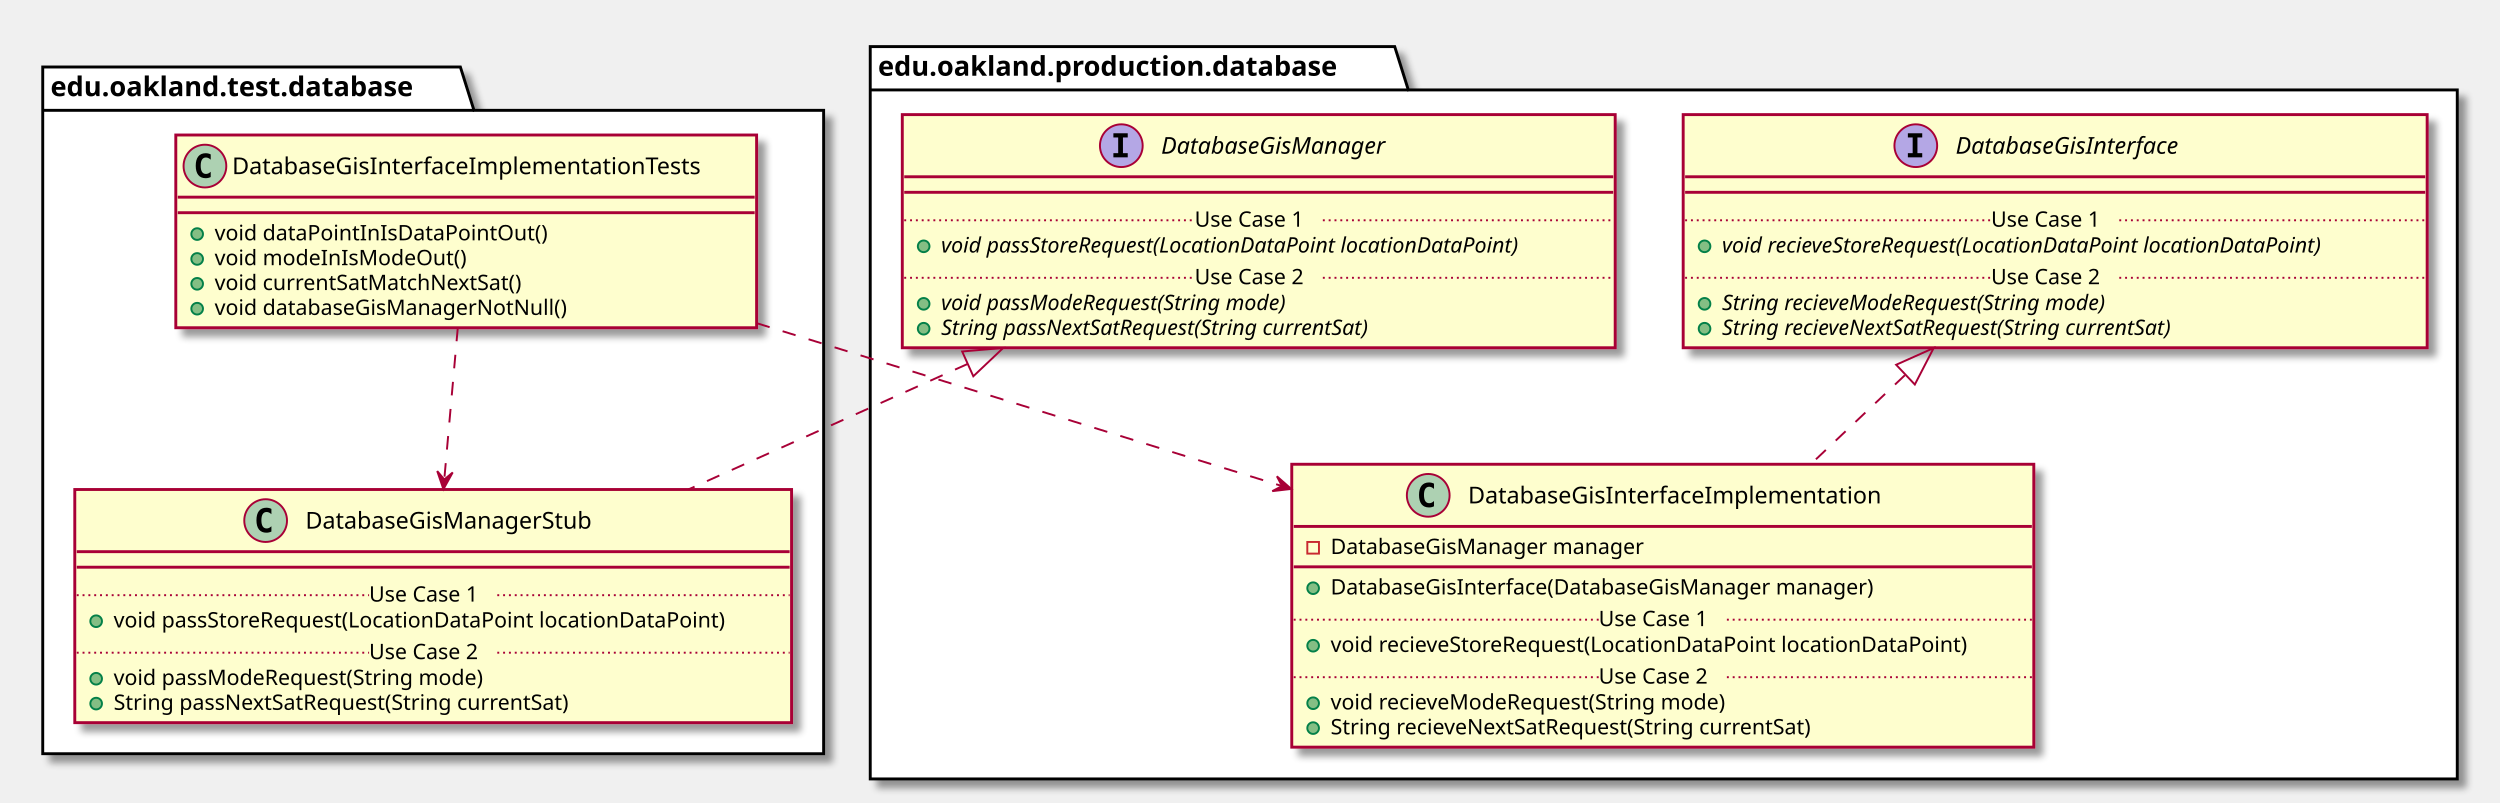
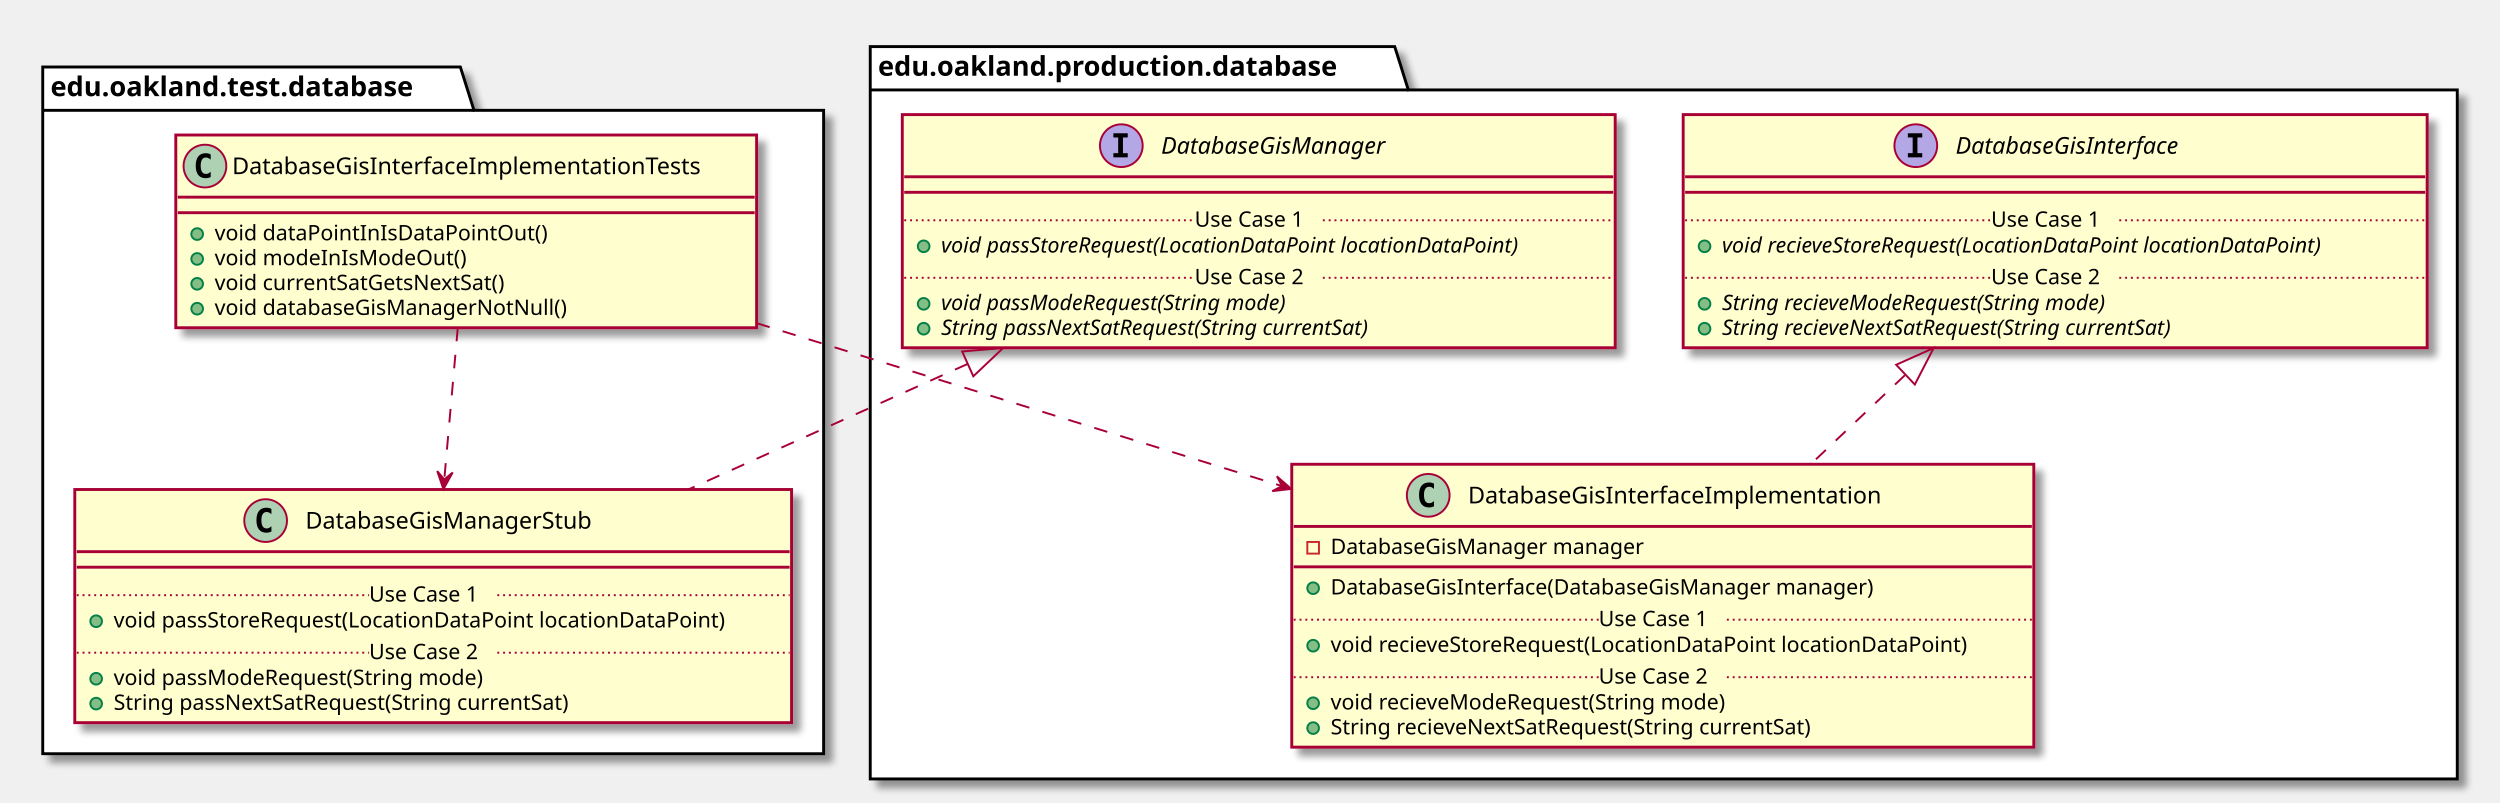
<svg xmlns="http://www.w3.org/2000/svg" contentScriptType="application/ecmascript" contentStyleType="text/css" height="413px" preserveAspectRatio="none" style="width:1287px;height:413px;" version="1.1" viewBox="0 0 1287 413" width="1287px" zoomAndPan="magnify">
  <defs>
-     <filter height="300%" id="fguaj9yg5sss5" width="300%" x="-1" y="-1">
+     <filter height="300%" id="f18jjixrsozjer" width="300%" x="-1" y="-1">
      <feGaussianBlur result="blurOut" stdDeviation="2.0" />
      <feColorMatrix in="blurOut" result="blurOut2" type="matrix" values="0 0 0 0 0 0 0 0 0 0 0 0 0 0 0 0 0 0 .4 0" />
      <feOffset dx="4.0" dy="4.0" in="blurOut2" result="blurOut3" />
      <feBlend in="SourceGraphic" in2="blurOut3" mode="normal" />
    </filter>
  </defs>
  <g>
-     <polygon fill="#FFFFFF" filter="url(#fguaj9yg5sss5)" points="22,34.5,237,34.5,244,56.797,424,56.797,424,388,22,388,22,34.5" style="stroke: #000000; stroke-width: 1.5;" />
+     <polygon fill="#FFFFFF" filter="url(#f18jjixrsozjer)" points="22,34.5,237,34.5,244,56.797,424,56.797,424,388,22,388,22,34.5" style="stroke: #000000; stroke-width: 1.5;" />
    <line style="stroke: #000000; stroke-width: 1.5;" x1="22" x2="244" y1="56.797" y2="56.797" />
    <text fill="#000000" font-family="sans-serif" font-size="14" font-weight="bold" lengthAdjust="spacingAndGlyphs" textLength="209" x="26" y="49.495">edu.oakland.test.database</text>
-     <polygon fill="#FFFFFF" filter="url(#fguaj9yg5sss5)" points="448,24,718,24,725,46.297,1265,46.297,1265,401,448,401,448,24" style="stroke: #000000; stroke-width: 1.5;" />
+     <polygon fill="#FFFFFF" filter="url(#f18jjixrsozjer)" points="448,24,718,24,725,46.297,1265,46.297,1265,401,448,401,448,24" style="stroke: #000000; stroke-width: 1.5;" />
    <line style="stroke: #000000; stroke-width: 1.5;" x1="448" x2="725" y1="46.297" y2="46.297" />
    <text fill="#000000" font-family="sans-serif" font-size="14" font-weight="bold" lengthAdjust="spacingAndGlyphs" textLength="264" x="452" y="38.995">edu.oakland.production.database</text>
-     <rect fill="#FEFECE" filter="url(#fguaj9yg5sss5)" height="99.219" id="DatabaseGisInterfaceImplementationTests" style="stroke: #A80036; stroke-width: 1.5;" width="299" x="90.5" y="69.5" />
+     <rect fill="#FEFECE" filter="url(#f18jjixrsozjer)" height="99.219" id="DatabaseGisInterfaceImplementationTests" style="stroke: #A80036; stroke-width: 1.5;" width="299" x="90.5" y="69.5" />
    <ellipse cx="105.5" cy="85.5" fill="#ADD1B2" rx="11" ry="11" style="stroke: #A80036; stroke-width: 1.0;" />
    <path d="M108.469,91.141 Q107.891,91.438 107.25,91.578 Q106.609,91.734 105.906,91.734 Q103.406,91.734 102.078,90.094 Q100.766,88.438 100.766,85.312 Q100.766,82.188 102.078,80.531 Q103.406,78.875 105.906,78.875 Q106.609,78.875 107.25,79.031 Q107.906,79.188 108.469,79.484 L108.469,82.203 Q107.844,81.625 107.25,81.359 Q106.656,81.078 106.031,81.078 Q104.688,81.078 104,82.156 Q103.312,83.219 103.312,85.312 Q103.312,87.406 104,88.484 Q104.688,89.547 106.031,89.547 Q106.656,89.547 107.25,89.281 Q107.844,89 108.469,88.422 L108.469,91.141 Z " />
    <text fill="#000000" font-family="sans-serif" font-size="12" lengthAdjust="spacingAndGlyphs" textLength="267" x="119.5" y="89.654">DatabaseGisInterfaceImplementationTests</text>
    <line style="stroke: #A80036; stroke-width: 1.5;" x1="91.5" x2="388.5" y1="101.5" y2="101.5" />
    <line style="stroke: #A80036; stroke-width: 1.5;" x1="91.5" x2="388.5" y1="109.5" y2="109.5" />
    <ellipse cx="101.5" cy="120.5" fill="#84BE84" rx="3" ry="3" style="stroke: #038048; stroke-width: 1.0;" />
    <text fill="#000000" font-family="sans-serif" font-size="11" lengthAdjust="spacingAndGlyphs" textLength="182" x="110.5" y="123.71">void dataPointInIsDataPointOut()</text>
    <ellipse cx="101.5" cy="133.305" fill="#84BE84" rx="3" ry="3" style="stroke: #038048; stroke-width: 1.0;" />
    <text fill="#000000" font-family="sans-serif" font-size="11" lengthAdjust="spacingAndGlyphs" textLength="137" x="110.5" y="136.515">void modeInIsModeOut()</text>
    <ellipse cx="101.5" cy="146.109" fill="#84BE84" rx="3" ry="3" style="stroke: #038048; stroke-width: 1.0;" />
-     <text fill="#000000" font-family="sans-serif" font-size="11" lengthAdjust="spacingAndGlyphs" textLength="172" x="110.5" y="149.32">void currentSatMatchNextSat()</text>
+     <text fill="#000000" font-family="sans-serif" font-size="11" lengthAdjust="spacingAndGlyphs" textLength="166" x="110.5" y="149.32">void currentSatGetsNextSat()</text>
    <ellipse cx="101.5" cy="158.914" fill="#84BE84" rx="3" ry="3" style="stroke: #038048; stroke-width: 1.0;" />
    <text fill="#000000" font-family="sans-serif" font-size="11" lengthAdjust="spacingAndGlyphs" textLength="196" x="110.5" y="162.125">void databaseGisManagerNotNull()</text>
-     <rect fill="#FEFECE" filter="url(#fguaj9yg5sss5)" height="120.023" id="DatabaseGisManagerStub" style="stroke: #A80036; stroke-width: 1.5;" width="369" x="38.5" y="252" />
+     <rect fill="#FEFECE" filter="url(#f18jjixrsozjer)" height="120.023" id="DatabaseGisManagerStub" style="stroke: #A80036; stroke-width: 1.5;" width="369" x="38.5" y="252" />
    <ellipse cx="136.75" cy="268" fill="#ADD1B2" rx="11" ry="11" style="stroke: #A80036; stroke-width: 1.0;" />
    <path d="M139.719,273.641 Q139.141,273.938 138.5,274.078 Q137.859,274.234 137.156,274.234 Q134.656,274.234 133.328,272.594 Q132.016,270.938 132.016,267.812 Q132.016,264.688 133.328,263.031 Q134.656,261.375 137.156,261.375 Q137.859,261.375 138.5,261.531 Q139.156,261.688 139.719,261.984 L139.719,264.703 Q139.094,264.125 138.5,263.859 Q137.906,263.578 137.281,263.578 Q135.938,263.578 135.25,264.656 Q134.562,265.719 134.562,267.812 Q134.562,269.906 135.25,270.984 Q135.938,272.047 137.281,272.047 Q137.906,272.047 138.5,271.781 Q139.094,271.5 139.719,270.922 L139.719,273.641 Z " />
    <text fill="#000000" font-family="sans-serif" font-size="12" lengthAdjust="spacingAndGlyphs" textLength="164" x="157.25" y="272.154">DatabaseGisManagerStub</text>
    <line style="stroke: #A80036; stroke-width: 1.5;" x1="39.5" x2="406.5" y1="284" y2="284" />
    <line style="stroke: #A80036; stroke-width: 1.5;" x1="39.5" x2="406.5" y1="292" y2="292" />
    <ellipse cx="49.5" cy="319.805" fill="#84BE84" rx="3" ry="3" style="stroke: #038048; stroke-width: 1.0;" />
    <text fill="#000000" font-family="sans-serif" font-size="11" lengthAdjust="spacingAndGlyphs" textLength="343" x="58.5" y="323.015">void passStoreRequest(LocationDataPoint locationDataPoint)</text>
    <line style="stroke: #A80036; stroke-width: 1.0; stroke-dasharray: 1.0,2.0;" x1="39.5" x2="190" y1="306.402" y2="306.402" />
    <text fill="#000000" font-family="sans-serif" font-size="11" lengthAdjust="spacingAndGlyphs" textLength="66" x="190" y="309.71">Use Case 1</text>
    <line style="stroke: #A80036; stroke-width: 1.0; stroke-dasharray: 1.0,2.0;" x1="256" x2="406.5" y1="306.402" y2="306.402" />
    <ellipse cx="49.5" cy="349.414" fill="#84BE84" rx="3" ry="3" style="stroke: #038048; stroke-width: 1.0;" />
    <text fill="#000000" font-family="sans-serif" font-size="11" lengthAdjust="spacingAndGlyphs" textLength="209" x="58.5" y="352.625">void passModeRequest(String mode)</text>
    <ellipse cx="49.5" cy="362.219" fill="#84BE84" rx="3" ry="3" style="stroke: #038048; stroke-width: 1.0;" />
    <text fill="#000000" font-family="sans-serif" font-size="11" lengthAdjust="spacingAndGlyphs" textLength="262" x="58.5" y="365.429">String passNextSatRequest(String currentSat)</text>
    <line style="stroke: #A80036; stroke-width: 1.0; stroke-dasharray: 1.0,2.0;" x1="39.5" x2="190" y1="336.012" y2="336.012" />
    <text fill="#000000" font-family="sans-serif" font-size="11" lengthAdjust="spacingAndGlyphs" textLength="66" x="190" y="339.32">Use Case 2</text>
    <line style="stroke: #A80036; stroke-width: 1.0; stroke-dasharray: 1.0,2.0;" x1="256" x2="406.5" y1="336.012" y2="336.012" />
-     <rect fill="#FEFECE" filter="url(#fguaj9yg5sss5)" height="120.023" id="DatabaseGisManager" style="stroke: #A80036; stroke-width: 1.5;" width="367" x="464.5" y="59" />
+     <rect fill="#FEFECE" filter="url(#f18jjixrsozjer)" height="120.023" id="DatabaseGisManager" style="stroke: #A80036; stroke-width: 1.5;" width="367" x="464.5" y="59" />
    <ellipse cx="577.25" cy="75" fill="#B4A7E5" rx="11" ry="11" style="stroke: #A80036; stroke-width: 1.0;" />
    <path d="M573.172,70.766 L573.172,68.609 L580.562,68.609 L580.562,70.766 L578.094,70.766 L578.094,78.844 L580.562,78.844 L580.562,81 L573.172,81 L573.172,78.844 L575.641,78.844 L575.641,70.766 L573.172,70.766 Z " />
    <text fill="#000000" font-family="sans-serif" font-size="12" font-style="italic" lengthAdjust="spacingAndGlyphs" textLength="133" x="597.75" y="79.154">DatabaseGisManager</text>
    <line style="stroke: #A80036; stroke-width: 1.5;" x1="465.5" x2="830.5" y1="91" y2="91" />
    <line style="stroke: #A80036; stroke-width: 1.5;" x1="465.5" x2="830.5" y1="99" y2="99" />
    <ellipse cx="475.5" cy="126.805" fill="#84BE84" rx="3" ry="3" style="stroke: #038048; stroke-width: 1.0;" />
    <text fill="#000000" font-family="sans-serif" font-size="11" font-style="italic" lengthAdjust="spacingAndGlyphs" textLength="341" x="484.5" y="130.015">void passStoreRequest(LocationDataPoint locationDataPoint)</text>
    <line style="stroke: #A80036; stroke-width: 1.0; stroke-dasharray: 1.0,2.0;" x1="465.5" x2="615" y1="113.402" y2="113.402" />
    <text fill="#000000" font-family="sans-serif" font-size="11" lengthAdjust="spacingAndGlyphs" textLength="66" x="615" y="116.71">Use Case 1</text>
    <line style="stroke: #A80036; stroke-width: 1.0; stroke-dasharray: 1.0,2.0;" x1="681" x2="830.5" y1="113.402" y2="113.402" />
    <ellipse cx="475.5" cy="156.414" fill="#84BE84" rx="3" ry="3" style="stroke: #038048; stroke-width: 1.0;" />
    <text fill="#000000" font-family="sans-serif" font-size="11" font-style="italic" lengthAdjust="spacingAndGlyphs" textLength="207" x="484.5" y="159.625">void passModeRequest(String mode)</text>
    <ellipse cx="475.5" cy="169.219" fill="#84BE84" rx="3" ry="3" style="stroke: #038048; stroke-width: 1.0;" />
    <text fill="#000000" font-family="sans-serif" font-size="11" font-style="italic" lengthAdjust="spacingAndGlyphs" textLength="257" x="484.5" y="172.429">String passNextSatRequest(String currentSat)</text>
    <line style="stroke: #A80036; stroke-width: 1.0; stroke-dasharray: 1.0,2.0;" x1="465.5" x2="615" y1="143.012" y2="143.012" />
    <text fill="#000000" font-family="sans-serif" font-size="11" lengthAdjust="spacingAndGlyphs" textLength="66" x="615" y="146.32">Use Case 2</text>
    <line style="stroke: #A80036; stroke-width: 1.0; stroke-dasharray: 1.0,2.0;" x1="681" x2="830.5" y1="143.012" y2="143.012" />
-     <rect fill="#FEFECE" filter="url(#fguaj9yg5sss5)" height="145.633" id="DatabaseGisInterfaceImplementation" style="stroke: #A80036; stroke-width: 1.5;" width="382" x="665" y="239" />
+     <rect fill="#FEFECE" filter="url(#f18jjixrsozjer)" height="145.633" id="DatabaseGisInterfaceImplementation" style="stroke: #A80036; stroke-width: 1.5;" width="382" x="665" y="239" />
    <ellipse cx="735.25" cy="255" fill="#ADD1B2" rx="11" ry="11" style="stroke: #A80036; stroke-width: 1.0;" />
    <path d="M738.219,260.641 Q737.641,260.938 737,261.078 Q736.359,261.234 735.656,261.234 Q733.156,261.234 731.828,259.594 Q730.516,257.938 730.516,254.812 Q730.516,251.688 731.828,250.031 Q733.156,248.375 735.656,248.375 Q736.359,248.375 737,248.531 Q737.656,248.688 738.219,248.984 L738.219,251.703 Q737.594,251.125 737,250.859 Q736.406,250.578 735.781,250.578 Q734.438,250.578 733.75,251.656 Q733.062,252.719 733.062,254.812 Q733.062,256.906 733.75,257.984 Q734.438,259.047 735.781,259.047 Q736.406,259.047 737,258.781 Q737.594,258.5 738.219,257.922 L738.219,260.641 Z " />
    <text fill="#000000" font-family="sans-serif" font-size="12" lengthAdjust="spacingAndGlyphs" textLength="233" x="755.75" y="259.154">DatabaseGisInterfaceImplementation</text>
    <line style="stroke: #A80036; stroke-width: 1.5;" x1="666" x2="1046" y1="271" y2="271" />
    <rect fill="none" height="6" style="stroke: #C82930; stroke-width: 1.0;" width="6" x="673" y="279" />
    <text fill="#000000" font-family="sans-serif" font-size="11" lengthAdjust="spacingAndGlyphs" textLength="177" x="685" y="285.21">DatabaseGisManager manager</text>
    <line style="stroke: #A80036; stroke-width: 1.5;" x1="666" x2="1046" y1="291.805" y2="291.805" />
    <ellipse cx="676" cy="302.805" fill="#84BE84" rx="3" ry="3" style="stroke: #038048; stroke-width: 1.0;" />
    <text fill="#000000" font-family="sans-serif" font-size="11" lengthAdjust="spacingAndGlyphs" textLength="308" x="685" y="306.015">DatabaseGisInterface(DatabaseGisManager manager)</text>
    <ellipse cx="676" cy="332.414" fill="#84BE84" rx="3" ry="3" style="stroke: #038048; stroke-width: 1.0;" />
    <text fill="#000000" font-family="sans-serif" font-size="11" lengthAdjust="spacingAndGlyphs" textLength="356" x="685" y="335.625">void recieveStoreRequest(LocationDataPoint locationDataPoint)</text>
    <line style="stroke: #A80036; stroke-width: 1.0; stroke-dasharray: 1.0,2.0;" x1="666" x2="823" y1="319.012" y2="319.012" />
    <text fill="#000000" font-family="sans-serif" font-size="11" lengthAdjust="spacingAndGlyphs" textLength="66" x="823" y="322.32">Use Case 1</text>
    <line style="stroke: #A80036; stroke-width: 1.0; stroke-dasharray: 1.0,2.0;" x1="889" x2="1046" y1="319.012" y2="319.012" />
    <ellipse cx="676" cy="362.023" fill="#84BE84" rx="3" ry="3" style="stroke: #038048; stroke-width: 1.0;" />
    <text fill="#000000" font-family="sans-serif" font-size="11" lengthAdjust="spacingAndGlyphs" textLength="222" x="685" y="365.234">void recieveModeRequest(String mode)</text>
    <ellipse cx="676" cy="374.828" fill="#84BE84" rx="3" ry="3" style="stroke: #038048; stroke-width: 1.0;" />
    <text fill="#000000" font-family="sans-serif" font-size="11" lengthAdjust="spacingAndGlyphs" textLength="275" x="685" y="378.039">String recieveNextSatRequest(String currentSat)</text>
    <line style="stroke: #A80036; stroke-width: 1.0; stroke-dasharray: 1.0,2.0;" x1="666" x2="823" y1="348.621" y2="348.621" />
    <text fill="#000000" font-family="sans-serif" font-size="11" lengthAdjust="spacingAndGlyphs" textLength="66" x="823" y="351.929">Use Case 2</text>
    <line style="stroke: #A80036; stroke-width: 1.0; stroke-dasharray: 1.0,2.0;" x1="889" x2="1046" y1="348.621" y2="348.621" />
-     <rect fill="#FEFECE" filter="url(#fguaj9yg5sss5)" height="120.023" id="DatabaseGisInterface" style="stroke: #A80036; stroke-width: 1.5;" width="383" x="866.5" y="59" />
+     <rect fill="#FEFECE" filter="url(#f18jjixrsozjer)" height="120.023" id="DatabaseGisInterface" style="stroke: #A80036; stroke-width: 1.5;" width="383" x="866.5" y="59" />
    <ellipse cx="986.25" cy="75" fill="#B4A7E5" rx="11" ry="11" style="stroke: #A80036; stroke-width: 1.0;" />
    <path d="M982.172,70.766 L982.172,68.609 L989.562,68.609 L989.562,70.766 L987.094,70.766 L987.094,78.844 L989.562,78.844 L989.562,81 L982.172,81 L982.172,78.844 L984.641,78.844 L984.641,70.766 L982.172,70.766 Z " />
    <text fill="#000000" font-family="sans-serif" font-size="12" font-style="italic" lengthAdjust="spacingAndGlyphs" textLength="135" x="1006.75" y="79.154">DatabaseGisInterface</text>
    <line style="stroke: #A80036; stroke-width: 1.5;" x1="867.5" x2="1248.5" y1="91" y2="91" />
    <line style="stroke: #A80036; stroke-width: 1.5;" x1="867.5" x2="1248.5" y1="99" y2="99" />
    <ellipse cx="877.5" cy="126.805" fill="#84BE84" rx="3" ry="3" style="stroke: #038048; stroke-width: 1.0;" />
    <text fill="#000000" font-family="sans-serif" font-size="11" font-style="italic" lengthAdjust="spacingAndGlyphs" textLength="357" x="886.5" y="130.015">void recieveStoreRequest(LocationDataPoint locationDataPoint)</text>
    <line style="stroke: #A80036; stroke-width: 1.0; stroke-dasharray: 1.0,2.0;" x1="867.5" x2="1025" y1="113.402" y2="113.402" />
    <text fill="#000000" font-family="sans-serif" font-size="11" lengthAdjust="spacingAndGlyphs" textLength="66" x="1025" y="116.71">Use Case 1</text>
    <line style="stroke: #A80036; stroke-width: 1.0; stroke-dasharray: 1.0,2.0;" x1="1091" x2="1248.5" y1="113.402" y2="113.402" />
    <ellipse cx="877.5" cy="156.414" fill="#84BE84" rx="3" ry="3" style="stroke: #038048; stroke-width: 1.0;" />
    <text fill="#000000" font-family="sans-serif" font-size="11" font-style="italic" lengthAdjust="spacingAndGlyphs" textLength="232" x="886.5" y="159.625">String recieveModeRequest(String mode)</text>
    <ellipse cx="877.5" cy="169.219" fill="#84BE84" rx="3" ry="3" style="stroke: #038048; stroke-width: 1.0;" />
    <text fill="#000000" font-family="sans-serif" font-size="11" font-style="italic" lengthAdjust="spacingAndGlyphs" textLength="273" x="886.5" y="172.429">String recieveNextSatRequest(String currentSat)</text>
    <line style="stroke: #A80036; stroke-width: 1.0; stroke-dasharray: 1.0,2.0;" x1="867.5" x2="1025" y1="143.012" y2="143.012" />
    <text fill="#000000" font-family="sans-serif" font-size="11" lengthAdjust="spacingAndGlyphs" textLength="66" x="1025" y="146.32">Use Case 2</text>
    <line style="stroke: #A80036; stroke-width: 1.0; stroke-dasharray: 1.0,2.0;" x1="1091" x2="1248.5" y1="143.012" y2="143.012" />
    <path d="M498.03,187.4 C451.14,208.47 399.8,231.54 354.31,251.99 " fill="none" id="DatabaseGisManager&lt;-DatabaseGisManagerStub" style="stroke: #A80036; stroke-width: 1.0; stroke-dasharray: 7.0,7.0;" />
    <polygon fill="none" points="495.33,180.94,516.44,179.13,501.06,193.71,495.33,180.94" style="stroke: #A80036; stroke-width: 1.0;" />
    <path d="M235.67,168.69 C233.55,192.42 230.99,221.27 228.72,246.77 " fill="none" id="DatabaseGisInterfaceImplementationTests-&gt;DatabaseGisManagerStub" style="stroke: #A80036; stroke-width: 1.0; stroke-dasharray: 7.0,7.0;" />
    <polygon fill="#A80036" points="228.27,251.83,233.053,243.22,228.714,246.85,225.084,242.511,228.27,251.83" style="stroke: #A80036; stroke-width: 1.0;" />
    <path d="M980.63,193.16 C964.83,208.09 948.22,223.8 932.46,238.7 " fill="none" id="DatabaseGisInterface&lt;-DatabaseGisInterfaceImplementation" style="stroke: #A80036; stroke-width: 1.0; stroke-dasharray: 7.0,7.0;" />
    <polygon fill="none" points="976.13,187.78,995.47,179.13,985.75,197.95,976.13,187.78" style="stroke: #A80036; stroke-width: 1.0;" />
    <path d="M389.51,166.36 C470.77,191.55 572.25,223.02 659.8,250.16 " fill="none" id="DatabaseGisInterfaceImplementationTests-&gt;DatabaseGisInterfaceImplementation" style="stroke: #A80036; stroke-width: 1.0; stroke-dasharray: 7.0,7.0;" />
    <polygon fill="#A80036" points="664.75,251.7,657.346,245.205,659.976,250.214,654.968,252.844,664.75,251.7" style="stroke: #A80036; stroke-width: 1.0;" />
  </g>
</svg>
